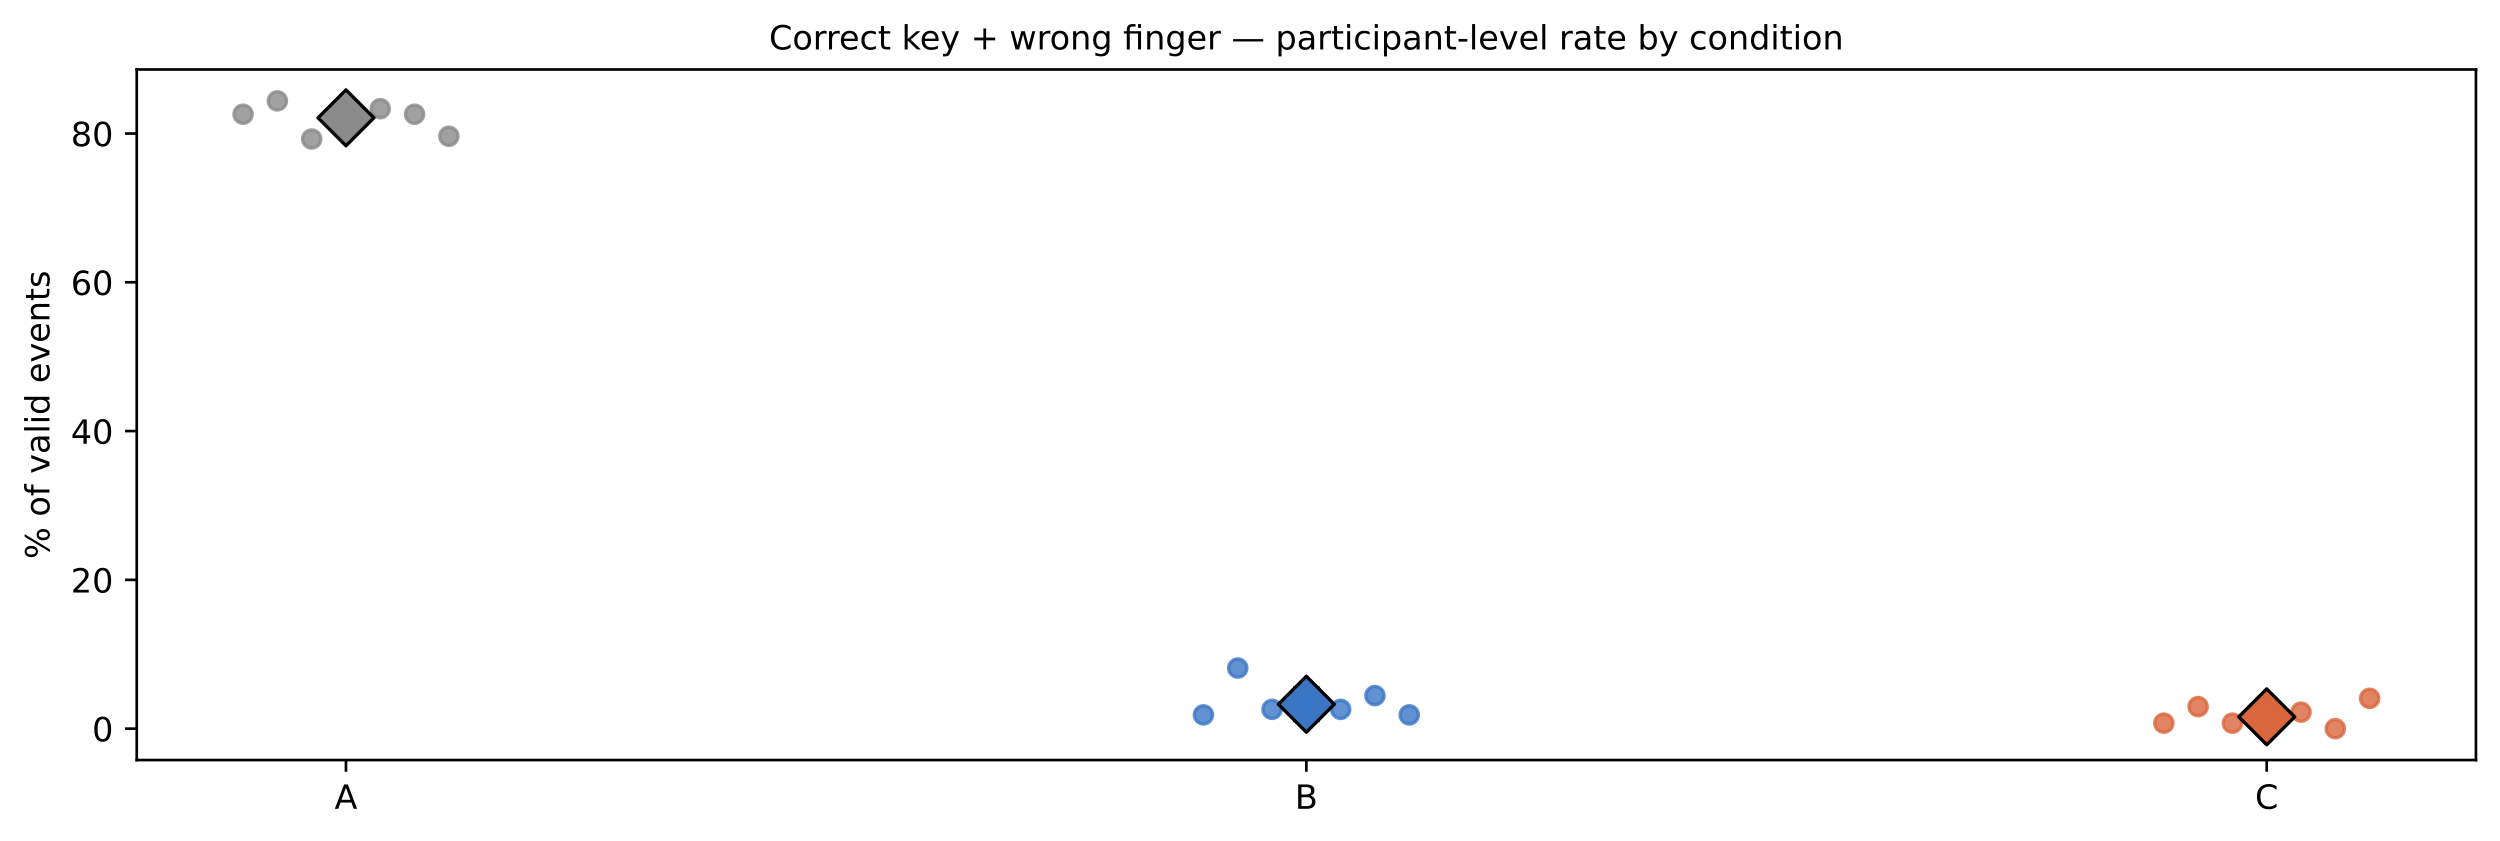
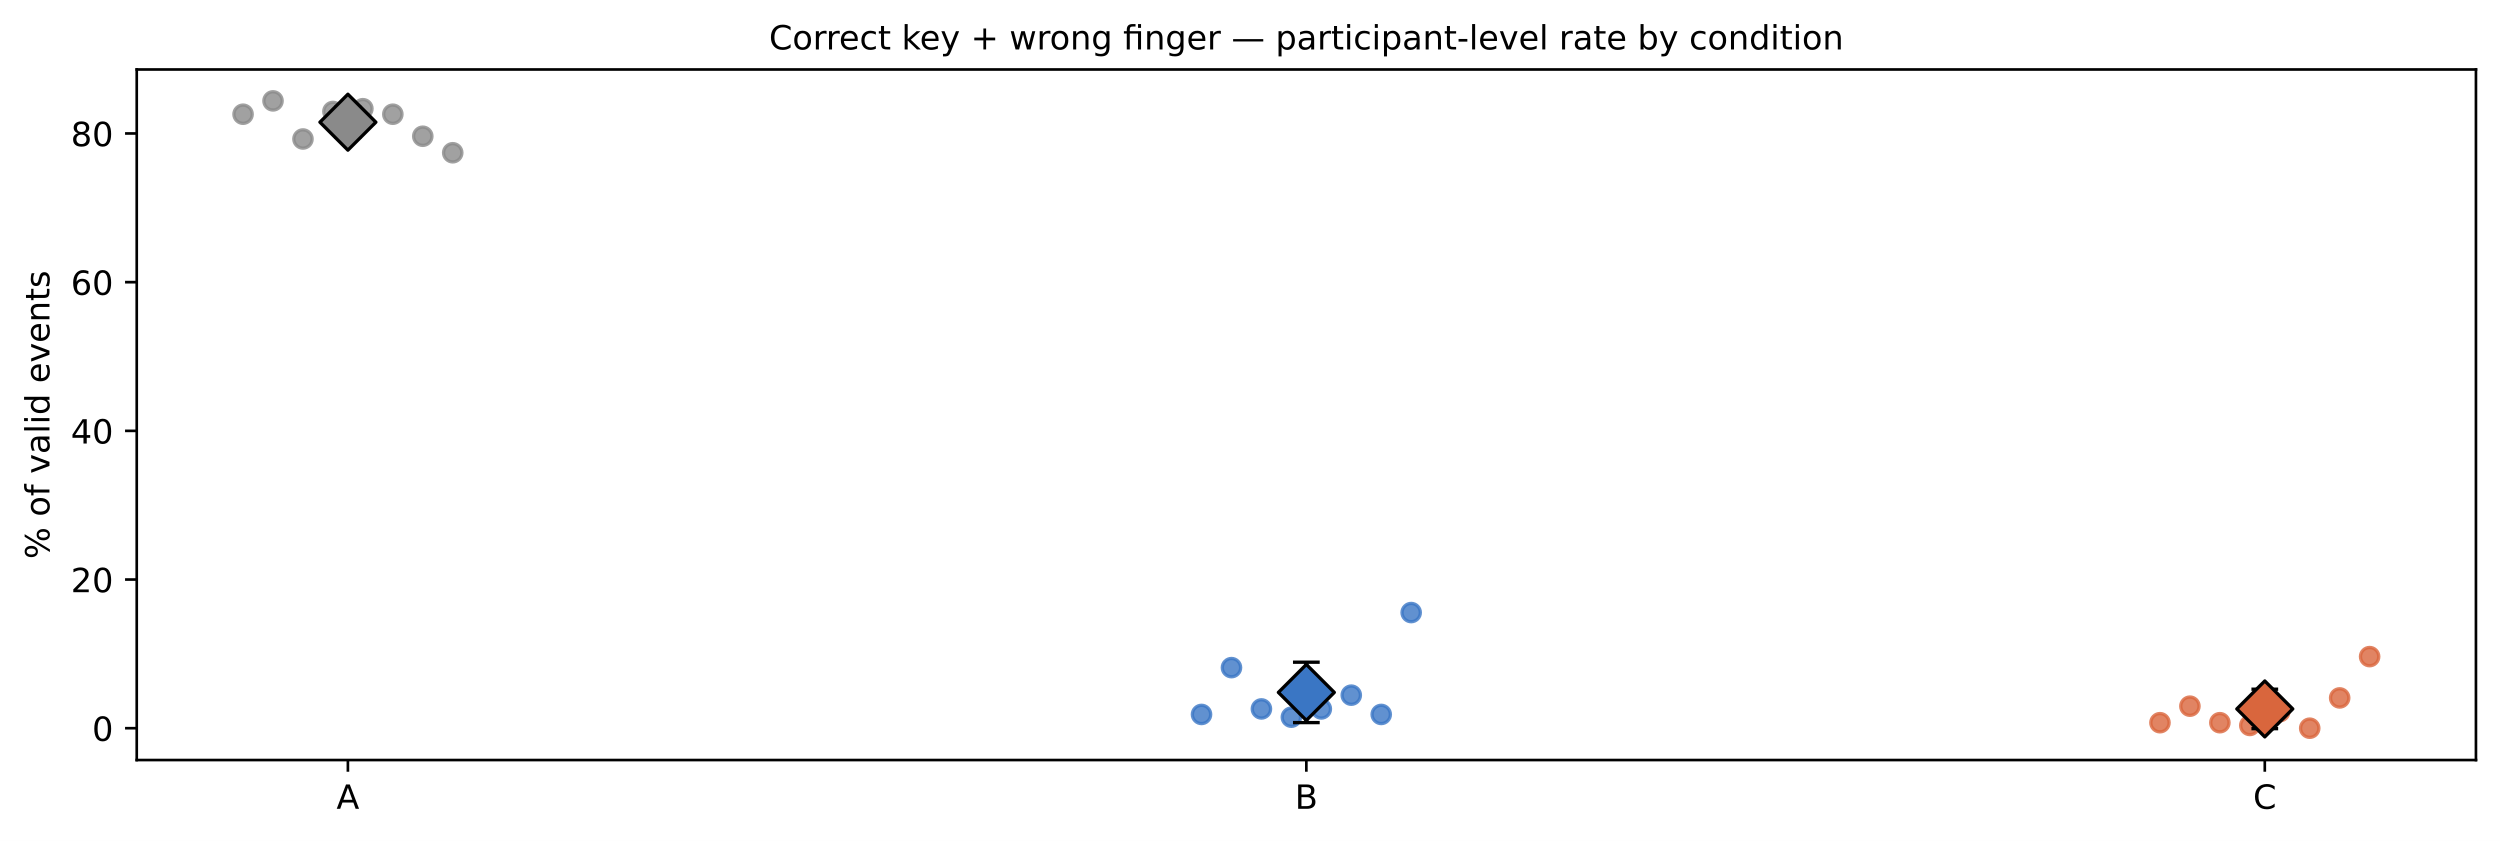
<svg xmlns="http://www.w3.org/2000/svg" xmlns:xlink="http://www.w3.org/1999/xlink" width="748.243pt" height="251.678pt" viewBox="0 0 748.243 251.678" version="1.1">
  <defs>
    <style type="text/css">*{stroke-linejoin: round; stroke-linecap: butt}</style>
  </defs>
  <g id="figure_1">
    <g id="patch_1">
      <path d="M 0 251.678  L 748.243 251.678  L 748.243 0  L 0 0  z " style="fill: #ffffff" />
    </g>
    <g id="axes_1">
      <g id="patch_2">
        <path d="M 40.926 227.478  L 741.043 227.478  L 741.043 20.798  L 40.926 20.798  z " style="fill: #ffffff" />
      </g>
      <g id="matplotlib.axis_1">
        <g id="xtick_1">
          <g id="line2d_1">
            <defs>
-               <path id="m3f95a1c728" d="M 0 0  L 0 3.5  " style="stroke: #000000; stroke-width: 0.8" />
+               <path id="m71b49df955" d="M 0 0  L 0 3.5  " style="stroke: #000000; stroke-width: 0.8" />
            </defs>
            <g>
-               <use xlink:href="#m3f95a1c728" x="103.546" y="227.478" style="stroke: #000000; stroke-width: 0.8" />
+               <use xlink:href="#m71b49df955" x="104.125" y="227.478" style="stroke: #000000; stroke-width: 0.8" />
            </g>
          </g>
          <g id="text_1">
-             <g transform="translate(100.126 242.0761) scale(0.1 -0.1)">
+             <g transform="translate(100.7043 242.0761) scale(0.1 -0.1)">
              <defs>
                <path id="DejaVuSans-24" d="M 2188 4044  L 1331 1722  L 3047 1722  L 2188 4044  z M 1831 4666  L 2547 4666  L 4325 0  L 3669 0  L 3244 1197  L 1141 1197  L 716 0  L 50 0  L 1831 4666  z " transform="scale(0.015625)" />
              </defs>
              <use xlink:href="#DejaVuSans-24" />
            </g>
          </g>
        </g>
        <g id="xtick_2">
          <g id="line2d_2">
            <g>
-               <use xlink:href="#m3f95a1c728" x="390.985" y="227.478" style="stroke: #000000; stroke-width: 0.8" />
+               <use xlink:href="#m71b49df955" x="390.985" y="227.478" style="stroke: #000000; stroke-width: 0.8" />
            </g>
          </g>
          <g id="text_2">
            <g transform="translate(387.5541 242.0761) scale(0.1 -0.1)">
              <defs>
                <path id="DejaVuSans-25" d="M 1259 2228  L 1259 519  L 2272 519  Q 2781 519 3026 730  Q 3272 941 3272 1375  Q 3272 1813 3026 2020  Q 2781 2228 2272 2228  L 1259 2228  z M 1259 4147  L 1259 2741  L 2194 2741  Q 2656 2741 2882 2914  Q 3109 3088 3109 3444  Q 3109 3797 2882 3972  Q 2656 4147 2194 4147  L 1259 4147  z M 628 4666  L 2241 4666  Q 2963 4666 3353 4366  Q 3744 4066 3744 3513  Q 3744 3084 3544 2831  Q 3344 2578 2956 2516  Q 3422 2416 3680 2098  Q 3938 1781 3938 1306  Q 3938 681 3513 340  Q 3088 0 2303 0  L 628 0  L 628 4666  z " transform="scale(0.015625)" />
              </defs>
              <use xlink:href="#DejaVuSans-25" />
            </g>
          </g>
        </g>
        <g id="xtick_3">
          <g id="line2d_3">
            <g>
-               <use xlink:href="#m3f95a1c728" x="678.423" y="227.478" style="stroke: #000000; stroke-width: 0.8" />
+               <use xlink:href="#m71b49df955" x="677.845" y="227.478" style="stroke: #000000; stroke-width: 0.8" />
            </g>
          </g>
          <g id="text_3">
-             <g transform="translate(674.9315 242.0761) scale(0.1 -0.1)">
+             <g transform="translate(674.3532 242.0761) scale(0.1 -0.1)">
              <defs>
                <path id="DejaVuSans-26" d="M 4122 4306  L 4122 3641  Q 3803 3938 3442 4084  Q 3081 4231 2675 4231  Q 1875 4231 1450 3742  Q 1025 3253 1025 2328  Q 1025 1406 1450 917  Q 1875 428 2675 428  Q 3081 428 3442 575  Q 3803 722 4122 1019  L 4122 359  Q 3791 134 3420 21  Q 3050 -91 2638 -91  Q 1578 -91 968 557  Q 359 1206 359 2328  Q 359 3453 968 4101  Q 1578 4750 2638 4750  Q 3056 4750 3426 4639  Q 3797 4528 4122 4306  z " transform="scale(0.015625)" />
              </defs>
              <use xlink:href="#DejaVuSans-26" />
            </g>
          </g>
        </g>
      </g>
      <g id="matplotlib.axis_2">
        <g id="ytick_1">
          <g id="line2d_4">
            <defs>
-               <path id="m5447139b4a" d="M 0 0  L -3.5 0  " style="stroke: #000000; stroke-width: 0.8" />
+               <path id="mebfbbf1dfb" d="M 0 0  L -3.5 0  " style="stroke: #000000; stroke-width: 0.8" />
            </defs>
            <g>
-               <use xlink:href="#m5447139b4a" x="40.926" y="218.084" style="stroke: #000000; stroke-width: 0.8" />
+               <use xlink:href="#mebfbbf1dfb" x="40.926" y="217.949" style="stroke: #000000; stroke-width: 0.8" />
            </g>
          </g>
          <g id="text_4">
-             <g transform="translate(27.56328 221.8827) scale(0.1 -0.1)">
+             <g transform="translate(27.56328 221.7477) scale(0.1 -0.1)">
              <defs>
                <path id="DejaVuSans-13" d="M 2034 4250  Q 1547 4250 1301 3770  Q 1056 3291 1056 2328  Q 1056 1369 1301 889  Q 1547 409 2034 409  Q 2525 409 2770 889  Q 3016 1369 3016 2328  Q 3016 3291 2770 3770  Q 2525 4250 2034 4250  z M 2034 4750  Q 2819 4750 3233 4129  Q 3647 3509 3647 2328  Q 3647 1150 3233 529  Q 2819 -91 2034 -91  Q 1250 -91 836 529  Q 422 1150 422 2328  Q 422 3509 836 4129  Q 1250 4750 2034 4750  z " transform="scale(0.015625)" />
              </defs>
              <use xlink:href="#DejaVuSans-13" />
            </g>
          </g>
        </g>
        <g id="ytick_2">
          <g id="line2d_5">
            <g>
-               <use xlink:href="#m5447139b4a" x="40.926" y="173.553" style="stroke: #000000; stroke-width: 0.8" />
+               <use xlink:href="#mebfbbf1dfb" x="40.926" y="173.45" style="stroke: #000000; stroke-width: 0.8" />
            </g>
          </g>
          <g id="text_5">
-             <g transform="translate(21.20078 177.3517) scale(0.1 -0.1)">
+             <g transform="translate(21.20078 177.2487) scale(0.1 -0.1)">
              <defs>
                <path id="DejaVuSans-15" d="M 1228 531  L 3431 531  L 3431 0  L 469 0  L 469 531  Q 828 903 1448 1529  Q 2069 2156 2228 2338  Q 2531 2678 2651 2914  Q 2772 3150 2772 3378  Q 2772 3750 2511 3984  Q 2250 4219 1831 4219  Q 1534 4219 1204 4116  Q 875 4013 500 3803  L 500 4441  Q 881 4594 1212 4672  Q 1544 4750 1819 4750  Q 2544 4750 2975 4387  Q 3406 4025 3406 3419  Q 3406 3131 3298 2873  Q 3191 2616 2906 2266  Q 2828 2175 2409 1742  Q 1991 1309 1228 531  z " transform="scale(0.015625)" />
              </defs>
              <use xlink:href="#DejaVuSans-15" />
              <use xlink:href="#DejaVuSans-13" transform="translate(63.625 0)" />
            </g>
          </g>
        </g>
        <g id="ytick_3">
          <g id="line2d_6">
            <g>
-               <use xlink:href="#m5447139b4a" x="40.926" y="129.022" style="stroke: #000000; stroke-width: 0.8" />
+               <use xlink:href="#mebfbbf1dfb" x="40.926" y="128.951" style="stroke: #000000; stroke-width: 0.8" />
            </g>
          </g>
          <g id="text_6">
-             <g transform="translate(21.20078 132.8208) scale(0.1 -0.1)">
+             <g transform="translate(21.20078 132.7497) scale(0.1 -0.1)">
              <defs>
                <path id="DejaVuSans-17" d="M 2419 4116  L 825 1625  L 2419 1625  L 2419 4116  z M 2253 4666  L 3047 4666  L 3047 1625  L 3713 1625  L 3713 1100  L 3047 1100  L 3047 0  L 2419 0  L 2419 1100  L 313 1100  L 313 1709  L 2253 4666  z " transform="scale(0.015625)" />
              </defs>
              <use xlink:href="#DejaVuSans-17" />
              <use xlink:href="#DejaVuSans-13" transform="translate(63.625 0)" />
            </g>
          </g>
        </g>
        <g id="ytick_4">
          <g id="line2d_7">
            <g>
-               <use xlink:href="#m5447139b4a" x="40.926" y="84.491" style="stroke: #000000; stroke-width: 0.8" />
+               <use xlink:href="#mebfbbf1dfb" x="40.926" y="84.452" style="stroke: #000000; stroke-width: 0.8" />
            </g>
          </g>
          <g id="text_7">
-             <g transform="translate(21.20078 88.2898) scale(0.1 -0.1)">
+             <g transform="translate(21.20078 88.25077) scale(0.1 -0.1)">
              <defs>
                <path id="DejaVuSans-19" d="M 2113 2584  Q 1688 2584 1439 2293  Q 1191 2003 1191 1497  Q 1191 994 1439 701  Q 1688 409 2113 409  Q 2538 409 2786 701  Q 3034 994 3034 1497  Q 3034 2003 2786 2293  Q 2538 2584 2113 2584  z M 3366 4563  L 3366 3988  Q 3128 4100 2886 4159  Q 2644 4219 2406 4219  Q 1781 4219 1451 3797  Q 1122 3375 1075 2522  Q 1259 2794 1537 2939  Q 1816 3084 2150 3084  Q 2853 3084 3261 2657  Q 3669 2231 3669 1497  Q 3669 778 3244 343  Q 2819 -91 2113 -91  Q 1303 -91 875 529  Q 447 1150 447 2328  Q 447 3434 972 4092  Q 1497 4750 2381 4750  Q 2619 4750 2861 4703  Q 3103 4656 3366 4563  z " transform="scale(0.015625)" />
              </defs>
              <use xlink:href="#DejaVuSans-19" />
              <use xlink:href="#DejaVuSans-13" transform="translate(63.625 0)" />
            </g>
          </g>
        </g>
        <g id="ytick_5">
          <g id="line2d_8">
            <g>
-               <use xlink:href="#m5447139b4a" x="40.926" y="39.96" style="stroke: #000000; stroke-width: 0.8" />
+               <use xlink:href="#mebfbbf1dfb" x="40.926" y="39.953" style="stroke: #000000; stroke-width: 0.8" />
            </g>
          </g>
          <g id="text_8">
-             <g transform="translate(21.20078 43.75883) scale(0.1 -0.1)">
+             <g transform="translate(21.20078 43.75181) scale(0.1 -0.1)">
              <defs>
                <path id="DejaVuSans-1b" d="M 2034 2216  Q 1584 2216 1326 1975  Q 1069 1734 1069 1313  Q 1069 891 1326 650  Q 1584 409 2034 409  Q 2484 409 2743 651  Q 3003 894 3003 1313  Q 3003 1734 2745 1975  Q 2488 2216 2034 2216  z M 1403 2484  Q 997 2584 770 2862  Q 544 3141 544 3541  Q 544 4100 942 4425  Q 1341 4750 2034 4750  Q 2731 4750 3128 4425  Q 3525 4100 3525 3541  Q 3525 3141 3298 2862  Q 3072 2584 2669 2484  Q 3125 2378 3379 2068  Q 3634 1759 3634 1313  Q 3634 634 3220 271  Q 2806 -91 2034 -91  Q 1263 -91 848 271  Q 434 634 434 1313  Q 434 1759 690 2068  Q 947 2378 1403 2484  z M 1172 3481  Q 1172 3119 1398 2916  Q 1625 2713 2034 2713  Q 2441 2713 2670 2916  Q 2900 3119 2900 3481  Q 2900 3844 2670 4047  Q 2441 4250 2034 4250  Q 1625 4250 1398 4047  Q 1172 3844 1172 3481  z " transform="scale(0.015625)" />
              </defs>
              <use xlink:href="#DejaVuSans-1b" />
              <use xlink:href="#DejaVuSans-13" transform="translate(63.625 0)" />
            </g>
          </g>
        </g>
        <g id="text_9">
          <g transform="translate(14.79844 167.2978) rotate(-90) scale(0.1 -0.1)">
            <defs>
              <path id="DejaVuSans-8" d="M 4653 2053  Q 4381 2053 4226 1822  Q 4072 1591 4072 1178  Q 4072 772 4226 539  Q 4381 306 4653 306  Q 4919 306 5073 539  Q 5228 772 5228 1178  Q 5228 1588 5073 1820  Q 4919 2053 4653 2053  z M 4653 2450  Q 5147 2450 5437 2106  Q 5728 1763 5728 1178  Q 5728 594 5436 251  Q 5144 -91 4653 -91  Q 4153 -91 3862 251  Q 3572 594 3572 1178  Q 3572 1766 3864 2108  Q 4156 2450 4653 2450  z M 1428 4353  Q 1159 4353 1004 4120  Q 850 3888 850 3481  Q 850 3069 1003 2837  Q 1156 2606 1428 2606  Q 1700 2606 1854 2837  Q 2009 3069 2009 3481  Q 2009 3884 1853 4118  Q 1697 4353 1428 4353  z M 4250 4750  L 4750 4750  L 1831 -91  L 1331 -91  L 4250 4750  z M 1428 4750  Q 1922 4750 2215 4408  Q 2509 4066 2509 3481  Q 2509 2891 2217 2550  Q 1925 2209 1428 2209  Q 931 2209 642 2551  Q 353 2894 353 3481  Q 353 4063 643 4406  Q 934 4750 1428 4750  z " transform="scale(0.015625)" />
              <path id="DejaVuSans-3" transform="scale(0.015625)" />
              <path id="DejaVuSans-52" d="M 1959 3097  Q 1497 3097 1228 2736  Q 959 2375 959 1747  Q 959 1119 1226 758  Q 1494 397 1959 397  Q 2419 397 2687 759  Q 2956 1122 2956 1747  Q 2956 2369 2687 2733  Q 2419 3097 1959 3097  z M 1959 3584  Q 2709 3584 3137 3096  Q 3566 2609 3566 1747  Q 3566 888 3137 398  Q 2709 -91 1959 -91  Q 1206 -91 779 398  Q 353 888 353 1747  Q 353 2609 779 3096  Q 1206 3584 1959 3584  z " transform="scale(0.015625)" />
              <path id="DejaVuSans-49" d="M 2375 4863  L 2375 4384  L 1825 4384  Q 1516 4384 1395 4259  Q 1275 4134 1275 3809  L 1275 3500  L 2222 3500  L 2222 3053  L 1275 3053  L 1275 0  L 697 0  L 697 3053  L 147 3053  L 147 3500  L 697 3500  L 697 3744  Q 697 4328 969 4595  Q 1241 4863 1831 4863  L 2375 4863  z " transform="scale(0.015625)" />
              <path id="DejaVuSans-59" d="M 191 3500  L 800 3500  L 1894 563  L 2988 3500  L 3597 3500  L 2284 0  L 1503 0  L 191 3500  z " transform="scale(0.015625)" />
              <path id="DejaVuSans-44" d="M 2194 1759  Q 1497 1759 1228 1600  Q 959 1441 959 1056  Q 959 750 1161 570  Q 1363 391 1709 391  Q 2188 391 2477 730  Q 2766 1069 2766 1631  L 2766 1759  L 2194 1759  z M 3341 1997  L 3341 0  L 2766 0  L 2766 531  Q 2569 213 2275 61  Q 1981 -91 1556 -91  Q 1019 -91 701 211  Q 384 513 384 1019  Q 384 1609 779 1909  Q 1175 2209 1959 2209  L 2766 2209  L 2766 2266  Q 2766 2663 2505 2880  Q 2244 3097 1772 3097  Q 1472 3097 1187 3025  Q 903 2953 641 2809  L 641 3341  Q 956 3463 1253 3523  Q 1550 3584 1831 3584  Q 2591 3584 2966 3190  Q 3341 2797 3341 1997  z " transform="scale(0.015625)" />
              <path id="DejaVuSans-4f" d="M 603 4863  L 1178 4863  L 1178 0  L 603 0  L 603 4863  z " transform="scale(0.015625)" />
              <path id="DejaVuSans-4c" d="M 603 3500  L 1178 3500  L 1178 0  L 603 0  L 603 3500  z M 603 4863  L 1178 4863  L 1178 4134  L 603 4134  L 603 4863  z " transform="scale(0.015625)" />
              <path id="DejaVuSans-47" d="M 2906 2969  L 2906 4863  L 3481 4863  L 3481 0  L 2906 0  L 2906 525  Q 2725 213 2448 61  Q 2172 -91 1784 -91  Q 1150 -91 751 415  Q 353 922 353 1747  Q 353 2572 751 3078  Q 1150 3584 1784 3584  Q 2172 3584 2448 3432  Q 2725 3281 2906 2969  z M 947 1747  Q 947 1113 1208 752  Q 1469 391 1925 391  Q 2381 391 2643 752  Q 2906 1113 2906 1747  Q 2906 2381 2643 2742  Q 2381 3103 1925 3103  Q 1469 3103 1208 2742  Q 947 2381 947 1747  z " transform="scale(0.015625)" />
              <path id="DejaVuSans-48" d="M 3597 1894  L 3597 1613  L 953 1613  Q 991 1019 1311 708  Q 1631 397 2203 397  Q 2534 397 2845 478  Q 3156 559 3463 722  L 3463 178  Q 3153 47 2828 -22  Q 2503 -91 2169 -91  Q 1331 -91 842 396  Q 353 884 353 1716  Q 353 2575 817 3079  Q 1281 3584 2069 3584  Q 2775 3584 3186 3129  Q 3597 2675 3597 1894  z M 3022 2063  Q 3016 2534 2758 2815  Q 2500 3097 2075 3097  Q 1594 3097 1305 2825  Q 1016 2553 972 2059  L 3022 2063  z " transform="scale(0.015625)" />
              <path id="DejaVuSans-51" d="M 3513 2113  L 3513 0  L 2938 0  L 2938 2094  Q 2938 2591 2744 2837  Q 2550 3084 2163 3084  Q 1697 3084 1428 2787  Q 1159 2491 1159 1978  L 1159 0  L 581 0  L 581 3500  L 1159 3500  L 1159 2956  Q 1366 3272 1645 3428  Q 1925 3584 2291 3584  Q 2894 3584 3203 3211  Q 3513 2838 3513 2113  z " transform="scale(0.015625)" />
              <path id="DejaVuSans-57" d="M 1172 4494  L 1172 3500  L 2356 3500  L 2356 3053  L 1172 3053  L 1172 1153  Q 1172 725 1289 603  Q 1406 481 1766 481  L 2356 481  L 2356 0  L 1766 0  Q 1100 0 847 248  Q 594 497 594 1153  L 594 3053  L 172 3053  L 172 3500  L 594 3500  L 594 4494  L 1172 4494  z " transform="scale(0.015625)" />
              <path id="DejaVuSans-56" d="M 2834 3397  L 2834 2853  Q 2591 2978 2328 3040  Q 2066 3103 1784 3103  Q 1356 3103 1142 2972  Q 928 2841 928 2578  Q 928 2378 1081 2264  Q 1234 2150 1697 2047  L 1894 2003  Q 2506 1872 2764 1633  Q 3022 1394 3022 966  Q 3022 478 2636 193  Q 2250 -91 1575 -91  Q 1294 -91 989 -36  Q 684 19 347 128  L 347 722  Q 666 556 975 473  Q 1284 391 1588 391  Q 1994 391 2212 530  Q 2431 669 2431 922  Q 2431 1156 2273 1281  Q 2116 1406 1581 1522  L 1381 1569  Q 847 1681 609 1914  Q 372 2147 372 2553  Q 372 3047 722 3315  Q 1072 3584 1716 3584  Q 2034 3584 2315 3537  Q 2597 3491 2834 3397  z " transform="scale(0.015625)" />
            </defs>
            <use xlink:href="#DejaVuSans-8" />
            <use xlink:href="#DejaVuSans-3" transform="translate(95.01562 0)" />
            <use xlink:href="#DejaVuSans-52" transform="translate(126.7969 0)" />
            <use xlink:href="#DejaVuSans-49" transform="translate(187.9844 0)" />
            <use xlink:href="#DejaVuSans-3" transform="translate(223.1875 0)" />
            <use xlink:href="#DejaVuSans-59" transform="translate(254.9688 0)" />
            <use xlink:href="#DejaVuSans-44" transform="translate(314.1562 0)" />
            <use xlink:href="#DejaVuSans-4f" transform="translate(375.4375 0)" />
            <use xlink:href="#DejaVuSans-4c" transform="translate(403.2188 0)" />
            <use xlink:href="#DejaVuSans-47" transform="translate(431 0)" />
            <use xlink:href="#DejaVuSans-3" transform="translate(494.4844 0)" />
            <use xlink:href="#DejaVuSans-48" transform="translate(526.2656 0)" />
            <use xlink:href="#DejaVuSans-59" transform="translate(587.7969 0)" />
            <use xlink:href="#DejaVuSans-48" transform="translate(646.9844 0)" />
            <use xlink:href="#DejaVuSans-51" transform="translate(708.5156 0)" />
            <use xlink:href="#DejaVuSans-57" transform="translate(771.8906 0)" />
            <use xlink:href="#DejaVuSans-56" transform="translate(811.0938 0)" />
          </g>
        </g>
      </g>
      <g id="PathCollection_1">
        <defs>
-           <path id="m8d95a4de66" d="M 0 2.739  C 0.726 2.739 1.423 2.45 1.936 1.936  C 2.45 1.423 2.739 0.726 2.739 0  C 2.739 -0.726 2.45 -1.423 1.936 -1.936  C 1.423 -2.45 0.726 -2.739 0 -2.739  C -0.726 -2.739 -1.423 -2.45 -1.936 -1.936  C -2.45 -1.423 -2.739 -0.726 -2.739 0  C -2.739 0.726 -2.45 1.423 -1.936 1.936  C -1.423 2.45 -0.726 2.739 0 2.739  z " style="stroke: #8a8a8a; stroke-opacity: 0.8" />
-         </defs>
-         <g clip-path="url(#pba57e5fa8b)">
-           <use xlink:href="#m8d95a4de66" x="72.749" y="34.187" style="fill: #8a8a8a; fill-opacity: 0.8; stroke: #8a8a8a; stroke-opacity: 0.8" />
-           <use xlink:href="#m8d95a4de66" x="83.015" y="30.193" style="fill: #8a8a8a; fill-opacity: 0.8; stroke: #8a8a8a; stroke-opacity: 0.8" />
-           <use xlink:href="#m8d95a4de66" x="93.281" y="41.609" style="fill: #8a8a8a; fill-opacity: 0.8; stroke: #8a8a8a; stroke-opacity: 0.8" />
-           <use xlink:href="#m8d95a4de66" x="103.546" y="33.363" style="fill: #8a8a8a; fill-opacity: 0.8; stroke: #8a8a8a; stroke-opacity: 0.8" />
-           <use xlink:href="#m8d95a4de66" x="113.812" y="32.538" style="fill: #8a8a8a; fill-opacity: 0.8; stroke: #8a8a8a; stroke-opacity: 0.8" />
-           <use xlink:href="#m8d95a4de66" x="124.078" y="34.187" style="fill: #8a8a8a; fill-opacity: 0.8; stroke: #8a8a8a; stroke-opacity: 0.8" />
-           <use xlink:href="#m8d95a4de66" x="134.343" y="40.785" style="fill: #8a8a8a; fill-opacity: 0.8; stroke: #8a8a8a; stroke-opacity: 0.8" />
+           <path id="m6706208ee8" d="M 0 2.739  C 0.726 2.739 1.423 2.45 1.936 1.936  C 2.45 1.423 2.739 0.726 2.739 0  C 2.739 -0.726 2.45 -1.423 1.936 -1.936  C 1.423 -2.45 0.726 -2.739 0 -2.739  C -0.726 -2.739 -1.423 -2.45 -1.936 -1.936  C -2.45 -1.423 -2.739 -0.726 -2.739 0  C -2.739 0.726 -2.45 1.423 -1.936 1.936  C -1.423 2.45 -0.726 2.739 0 2.739  z " style="stroke: #8a8a8a; stroke-opacity: 0.8" />
+         </defs>
+         <g clip-path="url(#p8493d5311e)">
+           <use xlink:href="#m6706208ee8" x="72.749" y="34.185" style="fill: #8a8a8a; fill-opacity: 0.8; stroke: #8a8a8a; stroke-opacity: 0.8" />
+           <use xlink:href="#m6706208ee8" x="81.714" y="30.193" style="fill: #8a8a8a; fill-opacity: 0.8; stroke: #8a8a8a; stroke-opacity: 0.8" />
+           <use xlink:href="#m6706208ee8" x="90.678" y="41.601" style="fill: #8a8a8a; fill-opacity: 0.8; stroke: #8a8a8a; stroke-opacity: 0.8" />
+           <use xlink:href="#m6706208ee8" x="99.642" y="33.361" style="fill: #8a8a8a; fill-opacity: 0.8; stroke: #8a8a8a; stroke-opacity: 0.8" />
+           <use xlink:href="#m6706208ee8" x="108.607" y="32.536" style="fill: #8a8a8a; fill-opacity: 0.8; stroke: #8a8a8a; stroke-opacity: 0.8" />
+           <use xlink:href="#m6706208ee8" x="117.571" y="34.185" style="fill: #8a8a8a; fill-opacity: 0.8; stroke: #8a8a8a; stroke-opacity: 0.8" />
+           <use xlink:href="#m6706208ee8" x="126.536" y="40.777" style="fill: #8a8a8a; fill-opacity: 0.8; stroke: #8a8a8a; stroke-opacity: 0.8" />
+           <use xlink:href="#m6706208ee8" x="135.5" y="45.721" style="fill: #8a8a8a; fill-opacity: 0.8; stroke: #8a8a8a; stroke-opacity: 0.8" />
        </g>
      </g>
      <g id="PathCollection_2">
        <defs>
-           <path id="m9bc1ee2ec9" d="M 0 2.739  C 0.726 2.739 1.423 2.45 1.936 1.936  C 2.45 1.423 2.739 0.726 2.739 0  C 2.739 -0.726 2.45 -1.423 1.936 -1.936  C 1.423 -2.45 0.726 -2.739 0 -2.739  C -0.726 -2.739 -1.423 -2.45 -1.936 -1.936  C -2.45 -1.423 -2.739 -0.726 -2.739 0  C -2.739 0.726 -2.45 1.423 -1.936 1.936  C -1.423 2.45 -0.726 2.739 0 2.739  z " style="stroke: #3a76c4; stroke-opacity: 0.8" />
-         </defs>
-         <g clip-path="url(#pba57e5fa8b)">
-           <use xlink:href="#m9bc1ee2ec9" x="360.188" y="213.961" style="fill: #3a76c4; fill-opacity: 0.8; stroke: #3a76c4; stroke-opacity: 0.8" />
-           <use xlink:href="#m9bc1ee2ec9" x="370.453" y="199.942" style="fill: #3a76c4; fill-opacity: 0.8; stroke: #3a76c4; stroke-opacity: 0.8" />
-           <use xlink:href="#m9bc1ee2ec9" x="380.719" y="212.311" style="fill: #3a76c4; fill-opacity: 0.8; stroke: #3a76c4; stroke-opacity: 0.8" />
-           <use xlink:href="#m9bc1ee2ec9" x="390.985" y="214.785" style="fill: #3a76c4; fill-opacity: 0.8; stroke: #3a76c4; stroke-opacity: 0.8" />
-           <use xlink:href="#m9bc1ee2ec9" x="401.25" y="212.311" style="fill: #3a76c4; fill-opacity: 0.8; stroke: #3a76c4; stroke-opacity: 0.8" />
-           <use xlink:href="#m9bc1ee2ec9" x="411.516" y="208.188" style="fill: #3a76c4; fill-opacity: 0.8; stroke: #3a76c4; stroke-opacity: 0.8" />
-           <use xlink:href="#m9bc1ee2ec9" x="421.782" y="213.961" style="fill: #3a76c4; fill-opacity: 0.8; stroke: #3a76c4; stroke-opacity: 0.8" />
+           <path id="m138ded0979" d="M 0 2.739  C 0.726 2.739 1.423 2.45 1.936 1.936  C 2.45 1.423 2.739 0.726 2.739 0  C 2.739 -0.726 2.45 -1.423 1.936 -1.936  C 1.423 -2.45 0.726 -2.739 0 -2.739  C -0.726 -2.739 -1.423 -2.45 -1.936 -1.936  C -2.45 -1.423 -2.739 -0.726 -2.739 0  C -2.739 0.726 -2.45 1.423 -1.936 1.936  C -1.423 2.45 -0.726 2.739 0 2.739  z " style="stroke: #3a76c4; stroke-opacity: 0.8" />
+         </defs>
+         <g clip-path="url(#p8493d5311e)">
+           <use xlink:href="#m138ded0979" x="359.609" y="213.829" style="fill: #3a76c4; fill-opacity: 0.8; stroke: #3a76c4; stroke-opacity: 0.8" />
+           <use xlink:href="#m138ded0979" x="368.574" y="199.82" style="fill: #3a76c4; fill-opacity: 0.8; stroke: #3a76c4; stroke-opacity: 0.8" />
+           <use xlink:href="#m138ded0979" x="377.538" y="212.18" style="fill: #3a76c4; fill-opacity: 0.8; stroke: #3a76c4; stroke-opacity: 0.8" />
+           <use xlink:href="#m138ded0979" x="386.502" y="214.653" style="fill: #3a76c4; fill-opacity: 0.8; stroke: #3a76c4; stroke-opacity: 0.8" />
+           <use xlink:href="#m138ded0979" x="395.467" y="212.18" style="fill: #3a76c4; fill-opacity: 0.8; stroke: #3a76c4; stroke-opacity: 0.8" />
+           <use xlink:href="#m138ded0979" x="404.431" y="208.06" style="fill: #3a76c4; fill-opacity: 0.8; stroke: #3a76c4; stroke-opacity: 0.8" />
+           <use xlink:href="#m138ded0979" x="413.396" y="213.829" style="fill: #3a76c4; fill-opacity: 0.8; stroke: #3a76c4; stroke-opacity: 0.8" />
+           <use xlink:href="#m138ded0979" x="422.36" y="183.339" style="fill: #3a76c4; fill-opacity: 0.8; stroke: #3a76c4; stroke-opacity: 0.8" />
        </g>
      </g>
      <g id="PathCollection_3">
        <defs>
-           <path id="m24afb81143" d="M 0 2.739  C 0.726 2.739 1.423 2.45 1.936 1.936  C 2.45 1.423 2.739 0.726 2.739 0  C 2.739 -0.726 2.45 -1.423 1.936 -1.936  C 1.423 -2.45 0.726 -2.739 0 -2.739  C -0.726 -2.739 -1.423 -2.45 -1.936 -1.936  C -2.45 -1.423 -2.739 -0.726 -2.739 0  C -2.739 0.726 -2.45 1.423 -1.936 1.936  C -1.423 2.45 -0.726 2.739 0 2.739  z " style="stroke: #d9663d; stroke-opacity: 0.8" />
-         </defs>
-         <g clip-path="url(#pba57e5fa8b)">
-           <use xlink:href="#m24afb81143" x="647.626" y="216.435" style="fill: #d9663d; fill-opacity: 0.8; stroke: #d9663d; stroke-opacity: 0.8" />
-           <use xlink:href="#m24afb81143" x="657.892" y="211.487" style="fill: #d9663d; fill-opacity: 0.8; stroke: #d9663d; stroke-opacity: 0.8" />
-           <use xlink:href="#m24afb81143" x="668.157" y="216.435" style="fill: #d9663d; fill-opacity: 0.8; stroke: #d9663d; stroke-opacity: 0.8" />
-           <use xlink:href="#m24afb81143" x="678.423" y="217.259" style="fill: #d9663d; fill-opacity: 0.8; stroke: #d9663d; stroke-opacity: 0.8" />
-           <use xlink:href="#m24afb81143" x="688.689" y="213.136" style="fill: #d9663d; fill-opacity: 0.8; stroke: #d9663d; stroke-opacity: 0.8" />
-           <use xlink:href="#m24afb81143" x="698.954" y="218.084" style="fill: #d9663d; fill-opacity: 0.8; stroke: #d9663d; stroke-opacity: 0.8" />
-           <use xlink:href="#m24afb81143" x="709.22" y="209.013" style="fill: #d9663d; fill-opacity: 0.8; stroke: #d9663d; stroke-opacity: 0.8" />
+           <path id="me645e85d24" d="M 0 2.739  C 0.726 2.739 1.423 2.45 1.936 1.936  C 2.45 1.423 2.739 0.726 2.739 0  C 2.739 -0.726 2.45 -1.423 1.936 -1.936  C 1.423 -2.45 0.726 -2.739 0 -2.739  C -0.726 -2.739 -1.423 -2.45 -1.936 -1.936  C -2.45 -1.423 -2.739 -0.726 -2.739 0  C -2.739 0.726 -2.45 1.423 -1.936 1.936  C -1.423 2.45 -0.726 2.739 0 2.739  z " style="stroke: #d9663d; stroke-opacity: 0.8" />
+         </defs>
+         <g clip-path="url(#p8493d5311e)">
+           <use xlink:href="#me645e85d24" x="646.469" y="216.301" style="fill: #d9663d; fill-opacity: 0.8; stroke: #d9663d; stroke-opacity: 0.8" />
+           <use xlink:href="#me645e85d24" x="655.434" y="211.356" style="fill: #d9663d; fill-opacity: 0.8; stroke: #d9663d; stroke-opacity: 0.8" />
+           <use xlink:href="#me645e85d24" x="664.398" y="216.301" style="fill: #d9663d; fill-opacity: 0.8; stroke: #d9663d; stroke-opacity: 0.8" />
+           <use xlink:href="#me645e85d24" x="673.362" y="217.125" style="fill: #d9663d; fill-opacity: 0.8; stroke: #d9663d; stroke-opacity: 0.8" />
+           <use xlink:href="#me645e85d24" x="682.327" y="213.004" style="fill: #d9663d; fill-opacity: 0.8; stroke: #d9663d; stroke-opacity: 0.8" />
+           <use xlink:href="#me645e85d24" x="691.291" y="217.949" style="fill: #d9663d; fill-opacity: 0.8; stroke: #d9663d; stroke-opacity: 0.8" />
+           <use xlink:href="#me645e85d24" x="700.256" y="208.884" style="fill: #d9663d; fill-opacity: 0.8; stroke: #d9663d; stroke-opacity: 0.8" />
+           <use xlink:href="#me645e85d24" x="709.22" y="196.523" style="fill: #d9663d; fill-opacity: 0.8; stroke: #d9663d; stroke-opacity: 0.8" />
        </g>
      </g>
      <g id="patch_3">
        <path d="M 40.926 227.478  L 40.926 20.798  " style="fill: none; stroke: #000000; stroke-width: 0.8; stroke-linejoin: miter; stroke-linecap: square" />
      </g>
      <g id="patch_4">
        <path d="M 741.043 227.478  L 741.043 20.798  " style="fill: none; stroke: #000000; stroke-width: 0.8; stroke-linejoin: miter; stroke-linecap: square" />
      </g>
      <g id="patch_5">
        <path d="M 40.926 227.478  L 741.043 227.478  " style="fill: none; stroke: #000000; stroke-width: 0.8; stroke-linejoin: miter; stroke-linecap: square" />
      </g>
      <g id="patch_6">
        <path d="M 40.926 20.798  L 741.043 20.798  " style="fill: none; stroke: #000000; stroke-width: 0.8; stroke-linejoin: miter; stroke-linecap: square" />
      </g>
      <g id="LineCollection_1">
-         <path d="M 103.546 39.223  L 103.546 31.309  " clip-path="url(#pba57e5fa8b)" style="fill: none; stroke: #000000; stroke-width: 1.3" />
+         <path d="M 104.125 41.098  L 104.125 32.041  " clip-path="url(#p8493d5311e)" style="fill: none; stroke: #000000; stroke-width: 1.3" />
      </g>
      <g id="line2d_9">
        <defs>
-           <path id="m43e7df1450" d="M 4 0  L -4 -0  " style="stroke: #000000" />
-         </defs>
-         <g clip-path="url(#pba57e5fa8b)">
-           <use xlink:href="#m43e7df1450" x="103.546" y="39.223" style="stroke: #000000" />
+           <path id="m6aaf40e79f" d="M 4 0  L -4 -0  " style="stroke: #000000" />
+         </defs>
+         <g clip-path="url(#p8493d5311e)">
+           <use xlink:href="#m6aaf40e79f" x="104.125" y="41.098" style="stroke: #000000" />
        </g>
      </g>
      <g id="line2d_10">
-         <g clip-path="url(#pba57e5fa8b)">
-           <use xlink:href="#m43e7df1450" x="103.546" y="31.309" style="stroke: #000000" />
+         <g clip-path="url(#p8493d5311e)">
+           <use xlink:href="#m6aaf40e79f" x="104.125" y="32.041" style="stroke: #000000" />
        </g>
      </g>
      <g id="LineCollection_2">
-         <path d="M 390.985 215.632  L 390.985 205.928  " clip-path="url(#pba57e5fa8b)" style="fill: none; stroke: #000000; stroke-width: 1.3" />
+         <path d="M 390.985 216.271  L 390.985 198.201  " clip-path="url(#p8493d5311e)" style="fill: none; stroke: #000000; stroke-width: 1.3" />
      </g>
      <g id="line2d_11">
-         <g clip-path="url(#pba57e5fa8b)">
-           <use xlink:href="#m43e7df1450" x="390.985" y="215.632" style="stroke: #000000" />
+         <g clip-path="url(#p8493d5311e)">
+           <use xlink:href="#m6aaf40e79f" x="390.985" y="216.271" style="stroke: #000000" />
        </g>
      </g>
      <g id="line2d_12">
-         <g clip-path="url(#pba57e5fa8b)">
-           <use xlink:href="#m43e7df1450" x="390.985" y="205.928" style="stroke: #000000" />
+         <g clip-path="url(#p8493d5311e)">
+           <use xlink:href="#m6aaf40e79f" x="390.985" y="198.201" style="stroke: #000000" />
        </g>
      </g>
      <g id="LineCollection_3">
-         <path d="M 678.423 217.685  L 678.423 211.414  " clip-path="url(#pba57e5fa8b)" style="fill: none; stroke: #000000; stroke-width: 1.3" />
+         <path d="M 677.845 218.084  L 677.845 206.277  " clip-path="url(#p8493d5311e)" style="fill: none; stroke: #000000; stroke-width: 1.3" />
      </g>
      <g id="line2d_13">
-         <g clip-path="url(#pba57e5fa8b)">
-           <use xlink:href="#m43e7df1450" x="678.423" y="217.685" style="stroke: #000000" />
+         <g clip-path="url(#p8493d5311e)">
+           <use xlink:href="#m6aaf40e79f" x="677.845" y="218.084" style="stroke: #000000" />
        </g>
      </g>
      <g id="line2d_14">
-         <g clip-path="url(#pba57e5fa8b)">
-           <use xlink:href="#m43e7df1450" x="678.423" y="211.414" style="stroke: #000000" />
+         <g clip-path="url(#p8493d5311e)">
+           <use xlink:href="#m6aaf40e79f" x="677.845" y="206.277" style="stroke: #000000" />
        </g>
      </g>
      <g id="text_10">
        <g transform="translate(230.1784 14.79844) scale(0.1 -0.1)">
          <defs>
            <path id="DejaVuSans-55" d="M 2631 2963  Q 2534 3019 2420 3045  Q 2306 3072 2169 3072  Q 1681 3072 1420 2755  Q 1159 2438 1159 1844  L 1159 0  L 581 0  L 581 3500  L 1159 3500  L 1159 2956  Q 1341 3275 1631 3429  Q 1922 3584 2338 3584  Q 2397 3584 2469 3576  Q 2541 3569 2628 3553  L 2631 2963  z " transform="scale(0.015625)" />
            <path id="DejaVuSans-46" d="M 3122 3366  L 3122 2828  Q 2878 2963 2633 3030  Q 2388 3097 2138 3097  Q 1578 3097 1268 2742  Q 959 2388 959 1747  Q 959 1106 1268 751  Q 1578 397 2138 397  Q 2388 397 2633 464  Q 2878 531 3122 666  L 3122 134  Q 2881 22 2623 -34  Q 2366 -91 2075 -91  Q 1284 -91 818 406  Q 353 903 353 1747  Q 353 2603 823 3093  Q 1294 3584 2113 3584  Q 2378 3584 2631 3529  Q 2884 3475 3122 3366  z " transform="scale(0.015625)" />
            <path id="DejaVuSans-4e" d="M 581 4863  L 1159 4863  L 1159 1991  L 2875 3500  L 3609 3500  L 1753 1863  L 3688 0  L 2938 0  L 1159 1709  L 1159 0  L 581 0  L 581 4863  z " transform="scale(0.015625)" />
            <path id="DejaVuSans-5c" d="M 2059 -325  Q 1816 -950 1584 -1140  Q 1353 -1331 966 -1331  L 506 -1331  L 506 -850  L 844 -850  Q 1081 -850 1212 -737  Q 1344 -625 1503 -206  L 1606 56  L 191 3500  L 800 3500  L 1894 763  L 2988 3500  L 3597 3500  L 2059 -325  z " transform="scale(0.015625)" />
            <path id="DejaVuSans-e" d="M 2944 4013  L 2944 2272  L 4684 2272  L 4684 1741  L 2944 1741  L 2944 0  L 2419 0  L 2419 1741  L 678 1741  L 678 2272  L 2419 2272  L 2419 4013  L 2944 4013  z " transform="scale(0.015625)" />
            <path id="DejaVuSans-5a" d="M 269 3500  L 844 3500  L 1563 769  L 2278 3500  L 2956 3500  L 3675 769  L 4391 3500  L 4966 3500  L 4050 0  L 3372 0  L 2619 2869  L 1863 0  L 1184 0  L 269 3500  z " transform="scale(0.015625)" />
            <path id="DejaVuSans-4a" d="M 2906 1791  Q 2906 2416 2648 2759  Q 2391 3103 1925 3103  Q 1463 3103 1205 2759  Q 947 2416 947 1791  Q 947 1169 1205 825  Q 1463 481 1925 481  Q 2391 481 2648 825  Q 2906 1169 2906 1791  z M 3481 434  Q 3481 -459 3084 -895  Q 2688 -1331 1869 -1331  Q 1566 -1331 1297 -1286  Q 1028 -1241 775 -1147  L 775 -588  Q 1028 -725 1275 -790  Q 1522 -856 1778 -856  Q 2344 -856 2625 -561  Q 2906 -266 2906 331  L 2906 616  Q 2728 306 2450 153  Q 2172 0 1784 0  Q 1141 0 747 490  Q 353 981 353 1791  Q 353 2603 747 3093  Q 1141 3584 1784 3584  Q 2172 3584 2450 3431  Q 2728 3278 2906 2969  L 2906 3500  L 3481 3500  L 3481 434  z " transform="scale(0.015625)" />
            <path id="DejaVuSans-13af" d="M 3431 3500  L 3431 0  L 2853 0  L 2853 3053  L 1275 3053  L 1275 0  L 697 0  L 697 3053  L 147 3053  L 147 3500  L 697 3500  L 697 3744  Q 697 4316 967 4589  Q 1238 4863 1797 4863  L 2375 4863  L 2375 4384  L 1825 4384  Q 1516 4384 1395 4259  Q 1275 4134 1275 3809  L 1275 3500  L 3431 3500  z M 2853 4856  L 3431 4856  L 3431 4128  L 2853 4128  L 2853 4856  z " transform="scale(0.015625)" />
            <path id="DejaVuSans-af6" d="M 313 1978  L 6088 1978  L 6088 1528  L 313 1528  L 313 1978  z " transform="scale(0.015625)" />
            <path id="DejaVuSans-53" d="M 1159 525  L 1159 -1331  L 581 -1331  L 581 3500  L 1159 3500  L 1159 2969  Q 1341 3281 1617 3432  Q 1894 3584 2278 3584  Q 2916 3584 3314 3078  Q 3713 2572 3713 1747  Q 3713 922 3314 415  Q 2916 -91 2278 -91  Q 1894 -91 1617 61  Q 1341 213 1159 525  z M 3116 1747  Q 3116 2381 2855 2742  Q 2594 3103 2138 3103  Q 1681 3103 1420 2742  Q 1159 2381 1159 1747  Q 1159 1113 1420 752  Q 1681 391 2138 391  Q 2594 391 2855 752  Q 3116 1113 3116 1747  z " transform="scale(0.015625)" />
            <path id="DejaVuSans-10" d="M 313 2009  L 1997 2009  L 1997 1497  L 313 1497  L 313 2009  z " transform="scale(0.015625)" />
            <path id="DejaVuSans-45" d="M 3116 1747  Q 3116 2381 2855 2742  Q 2594 3103 2138 3103  Q 1681 3103 1420 2742  Q 1159 2381 1159 1747  Q 1159 1113 1420 752  Q 1681 391 2138 391  Q 2594 391 2855 752  Q 3116 1113 3116 1747  z M 1159 2969  Q 1341 3281 1617 3432  Q 1894 3584 2278 3584  Q 2916 3584 3314 3078  Q 3713 2572 3713 1747  Q 3713 922 3314 415  Q 2916 -91 2278 -91  Q 1894 -91 1617 61  Q 1341 213 1159 525  L 1159 0  L 581 0  L 581 4863  L 1159 4863  L 1159 2969  z " transform="scale(0.015625)" />
          </defs>
          <use xlink:href="#DejaVuSans-26" />
          <use xlink:href="#DejaVuSans-52" transform="translate(69.82812 0)" />
          <use xlink:href="#DejaVuSans-55" transform="translate(131.0156 0)" />
          <use xlink:href="#DejaVuSans-55" transform="translate(170.375 0)" />
          <use xlink:href="#DejaVuSans-48" transform="translate(209.2812 0)" />
          <use xlink:href="#DejaVuSans-46" transform="translate(270.8125 0)" />
          <use xlink:href="#DejaVuSans-57" transform="translate(325.7969 0)" />
          <use xlink:href="#DejaVuSans-3" transform="translate(365 0)" />
          <use xlink:href="#DejaVuSans-4e" transform="translate(396.7812 0)" />
          <use xlink:href="#DejaVuSans-48" transform="translate(451.125 0)" />
          <use xlink:href="#DejaVuSans-5c" transform="translate(512.6562 0)" />
          <use xlink:href="#DejaVuSans-3" transform="translate(571.8438 0)" />
          <use xlink:href="#DejaVuSans-e" transform="translate(603.625 0)" />
          <use xlink:href="#DejaVuSans-3" transform="translate(687.4219 0)" />
          <use xlink:href="#DejaVuSans-5a" transform="translate(719.2031 0)" />
          <use xlink:href="#DejaVuSans-55" transform="translate(800.9844 0)" />
          <use xlink:href="#DejaVuSans-52" transform="translate(839.8906 0)" />
          <use xlink:href="#DejaVuSans-51" transform="translate(901.0781 0)" />
          <use xlink:href="#DejaVuSans-4a" transform="translate(964.4531 0)" />
          <use xlink:href="#DejaVuSans-3" transform="translate(1027.938 0)" />
          <use xlink:href="#DejaVuSans-13af" transform="translate(1059.719 0)" />
          <use xlink:href="#DejaVuSans-51" transform="translate(1122.703 0)" />
          <use xlink:href="#DejaVuSans-4a" transform="translate(1186.078 0)" />
          <use xlink:href="#DejaVuSans-48" transform="translate(1249.562 0)" />
          <use xlink:href="#DejaVuSans-55" transform="translate(1311.094 0)" />
          <use xlink:href="#DejaVuSans-3" transform="translate(1352.203 0)" />
          <use xlink:href="#DejaVuSans-af6" transform="translate(1383.984 0)" />
          <use xlink:href="#DejaVuSans-3" transform="translate(1483.984 0)" />
          <use xlink:href="#DejaVuSans-53" transform="translate(1515.766 0)" />
          <use xlink:href="#DejaVuSans-44" transform="translate(1579.25 0)" />
          <use xlink:href="#DejaVuSans-55" transform="translate(1640.531 0)" />
          <use xlink:href="#DejaVuSans-57" transform="translate(1681.641 0)" />
          <use xlink:href="#DejaVuSans-4c" transform="translate(1720.844 0)" />
          <use xlink:href="#DejaVuSans-46" transform="translate(1748.625 0)" />
          <use xlink:href="#DejaVuSans-4c" transform="translate(1803.609 0)" />
          <use xlink:href="#DejaVuSans-53" transform="translate(1831.391 0)" />
          <use xlink:href="#DejaVuSans-44" transform="translate(1894.875 0)" />
          <use xlink:href="#DejaVuSans-51" transform="translate(1956.156 0)" />
          <use xlink:href="#DejaVuSans-57" transform="translate(2019.531 0)" />
          <use xlink:href="#DejaVuSans-10" transform="translate(2058.734 0)" />
          <use xlink:href="#DejaVuSans-4f" transform="translate(2094.812 0)" />
          <use xlink:href="#DejaVuSans-48" transform="translate(2122.594 0)" />
          <use xlink:href="#DejaVuSans-59" transform="translate(2184.125 0)" />
          <use xlink:href="#DejaVuSans-48" transform="translate(2243.312 0)" />
          <use xlink:href="#DejaVuSans-4f" transform="translate(2304.844 0)" />
          <use xlink:href="#DejaVuSans-3" transform="translate(2332.625 0)" />
          <use xlink:href="#DejaVuSans-55" transform="translate(2364.406 0)" />
          <use xlink:href="#DejaVuSans-44" transform="translate(2405.516 0)" />
          <use xlink:href="#DejaVuSans-57" transform="translate(2466.797 0)" />
          <use xlink:href="#DejaVuSans-48" transform="translate(2506 0)" />
          <use xlink:href="#DejaVuSans-3" transform="translate(2567.531 0)" />
          <use xlink:href="#DejaVuSans-45" transform="translate(2599.312 0)" />
          <use xlink:href="#DejaVuSans-5c" transform="translate(2662.797 0)" />
          <use xlink:href="#DejaVuSans-3" transform="translate(2721.984 0)" />
          <use xlink:href="#DejaVuSans-46" transform="translate(2753.766 0)" />
          <use xlink:href="#DejaVuSans-52" transform="translate(2808.75 0)" />
          <use xlink:href="#DejaVuSans-51" transform="translate(2869.938 0)" />
          <use xlink:href="#DejaVuSans-47" transform="translate(2933.312 0)" />
          <use xlink:href="#DejaVuSans-4c" transform="translate(2996.797 0)" />
          <use xlink:href="#DejaVuSans-57" transform="translate(3024.578 0)" />
          <use xlink:href="#DejaVuSans-4c" transform="translate(3063.781 0)" />
          <use xlink:href="#DejaVuSans-52" transform="translate(3091.562 0)" />
          <use xlink:href="#DejaVuSans-51" transform="translate(3152.75 0)" />
        </g>
      </g>
      <g id="line2d_15">
-         <path d="M 103.546 35.266  " clip-path="url(#pba57e5fa8b)" style="fill: none; stroke: #000000; stroke-width: 1.3; stroke-linecap: square" />
+         <path d="M 104.125 36.57  " clip-path="url(#p8493d5311e)" style="fill: none; stroke: #000000; stroke-width: 1.3; stroke-linecap: square" />
      </g>
      <g id="line2d_16">
-         <path d="M 390.985 210.78  " clip-path="url(#pba57e5fa8b)" style="fill: none; stroke: #000000; stroke-width: 1.3; stroke-linecap: square" />
+         <path d="M 390.985 207.236  " clip-path="url(#p8493d5311e)" style="fill: none; stroke: #000000; stroke-width: 1.3; stroke-linecap: square" />
      </g>
      <g id="line2d_17">
-         <path d="M 678.423 214.55  " clip-path="url(#pba57e5fa8b)" style="fill: none; stroke: #000000; stroke-width: 1.3; stroke-linecap: square" />
+         <path d="M 677.845 212.18  " clip-path="url(#p8493d5311e)" style="fill: none; stroke: #000000; stroke-width: 1.3; stroke-linecap: square" />
      </g>
      <g id="PathCollection_4">
        <defs>
-           <path id="m833d0ca53a" d="M -0 8.367  L 8.367 0  L 0 -8.367  L -8.367 -0  z " style="stroke: #000000" />
-         </defs>
-         <g clip-path="url(#pba57e5fa8b)">
-           <use xlink:href="#m833d0ca53a" x="103.546" y="35.266" style="fill: #8a8a8a; stroke: #000000" />
+           <path id="m3d9ac98b47" d="M -0 8.367  L 8.367 0  L 0 -8.367  L -8.367 -0  z " style="stroke: #000000" />
+         </defs>
+         <g clip-path="url(#p8493d5311e)">
+           <use xlink:href="#m3d9ac98b47" x="104.125" y="36.57" style="fill: #8a8a8a; stroke: #000000" />
        </g>
      </g>
      <g id="PathCollection_5">
        <defs>
-           <path id="mf137b1b441" d="M -0 8.367  L 8.367 0  L 0 -8.367  L -8.367 -0  z " style="stroke: #000000" />
-         </defs>
-         <g clip-path="url(#pba57e5fa8b)">
-           <use xlink:href="#mf137b1b441" x="390.985" y="210.78" style="fill: #3a76c4; stroke: #000000" />
+           <path id="ma7a9cc7ccf" d="M -0 8.367  L 8.367 0  L 0 -8.367  L -8.367 -0  z " style="stroke: #000000" />
+         </defs>
+         <g clip-path="url(#p8493d5311e)">
+           <use xlink:href="#ma7a9cc7ccf" x="390.985" y="207.236" style="fill: #3a76c4; stroke: #000000" />
        </g>
      </g>
      <g id="PathCollection_6">
        <defs>
-           <path id="m4f94cc96de" d="M -0 8.367  L 8.367 0  L 0 -8.367  L -8.367 -0  z " style="stroke: #000000" />
-         </defs>
-         <g clip-path="url(#pba57e5fa8b)">
-           <use xlink:href="#m4f94cc96de" x="678.423" y="214.55" style="fill: #d9663d; stroke: #000000" />
+           <path id="m8bc1938980" d="M -0 8.367  L 8.367 0  L 0 -8.367  L -8.367 -0  z " style="stroke: #000000" />
+         </defs>
+         <g clip-path="url(#p8493d5311e)">
+           <use xlink:href="#m8bc1938980" x="677.845" y="212.18" style="fill: #d9663d; stroke: #000000" />
        </g>
      </g>
    </g>
  </g>
  <defs>
-     <clipPath id="pba57e5fa8b">
+     <clipPath id="p8493d5311e">
      <rect x="40.926" y="20.798" width="700.118" height="206.68" />
    </clipPath>
  </defs>
</svg>
